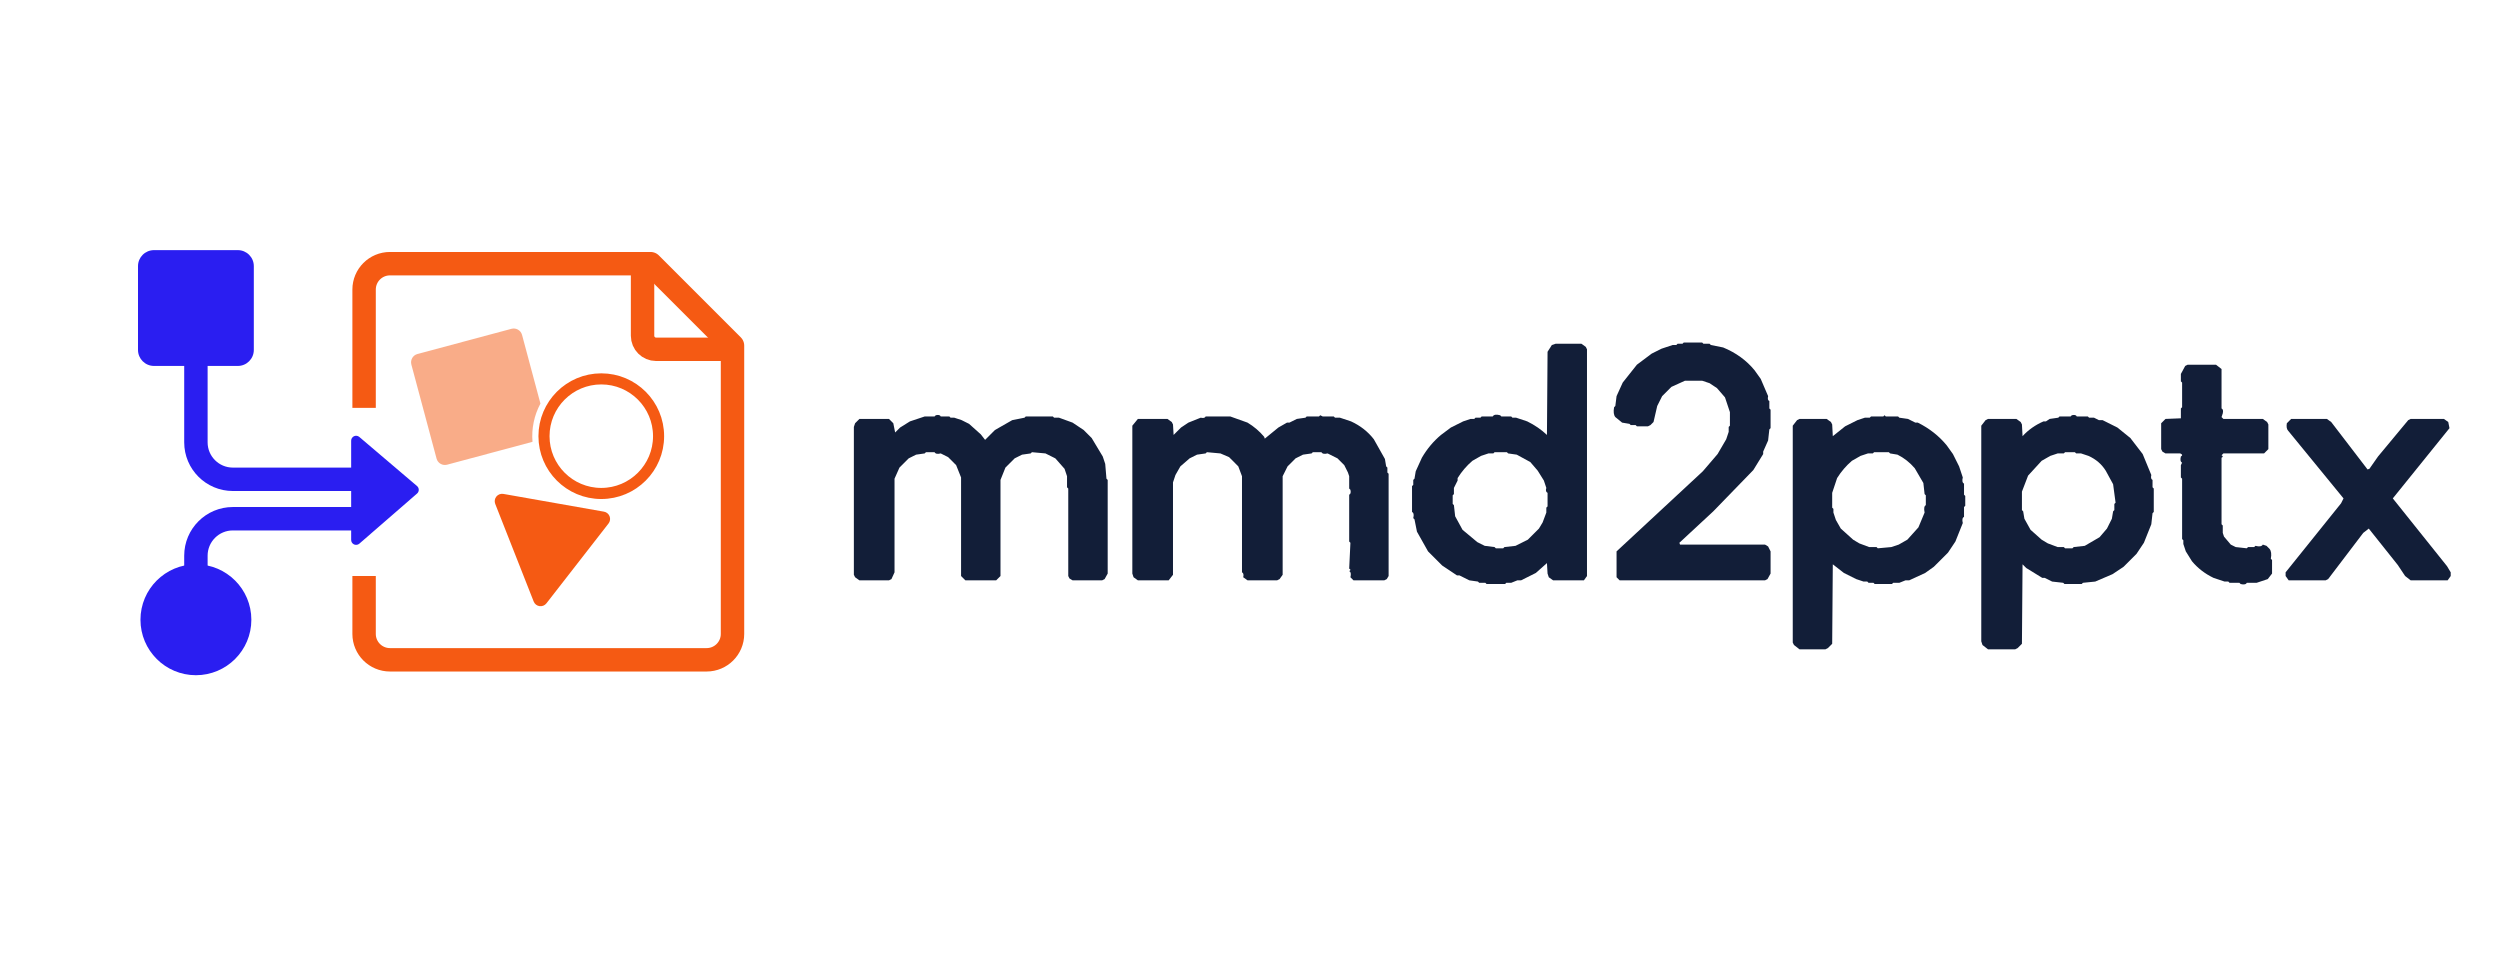
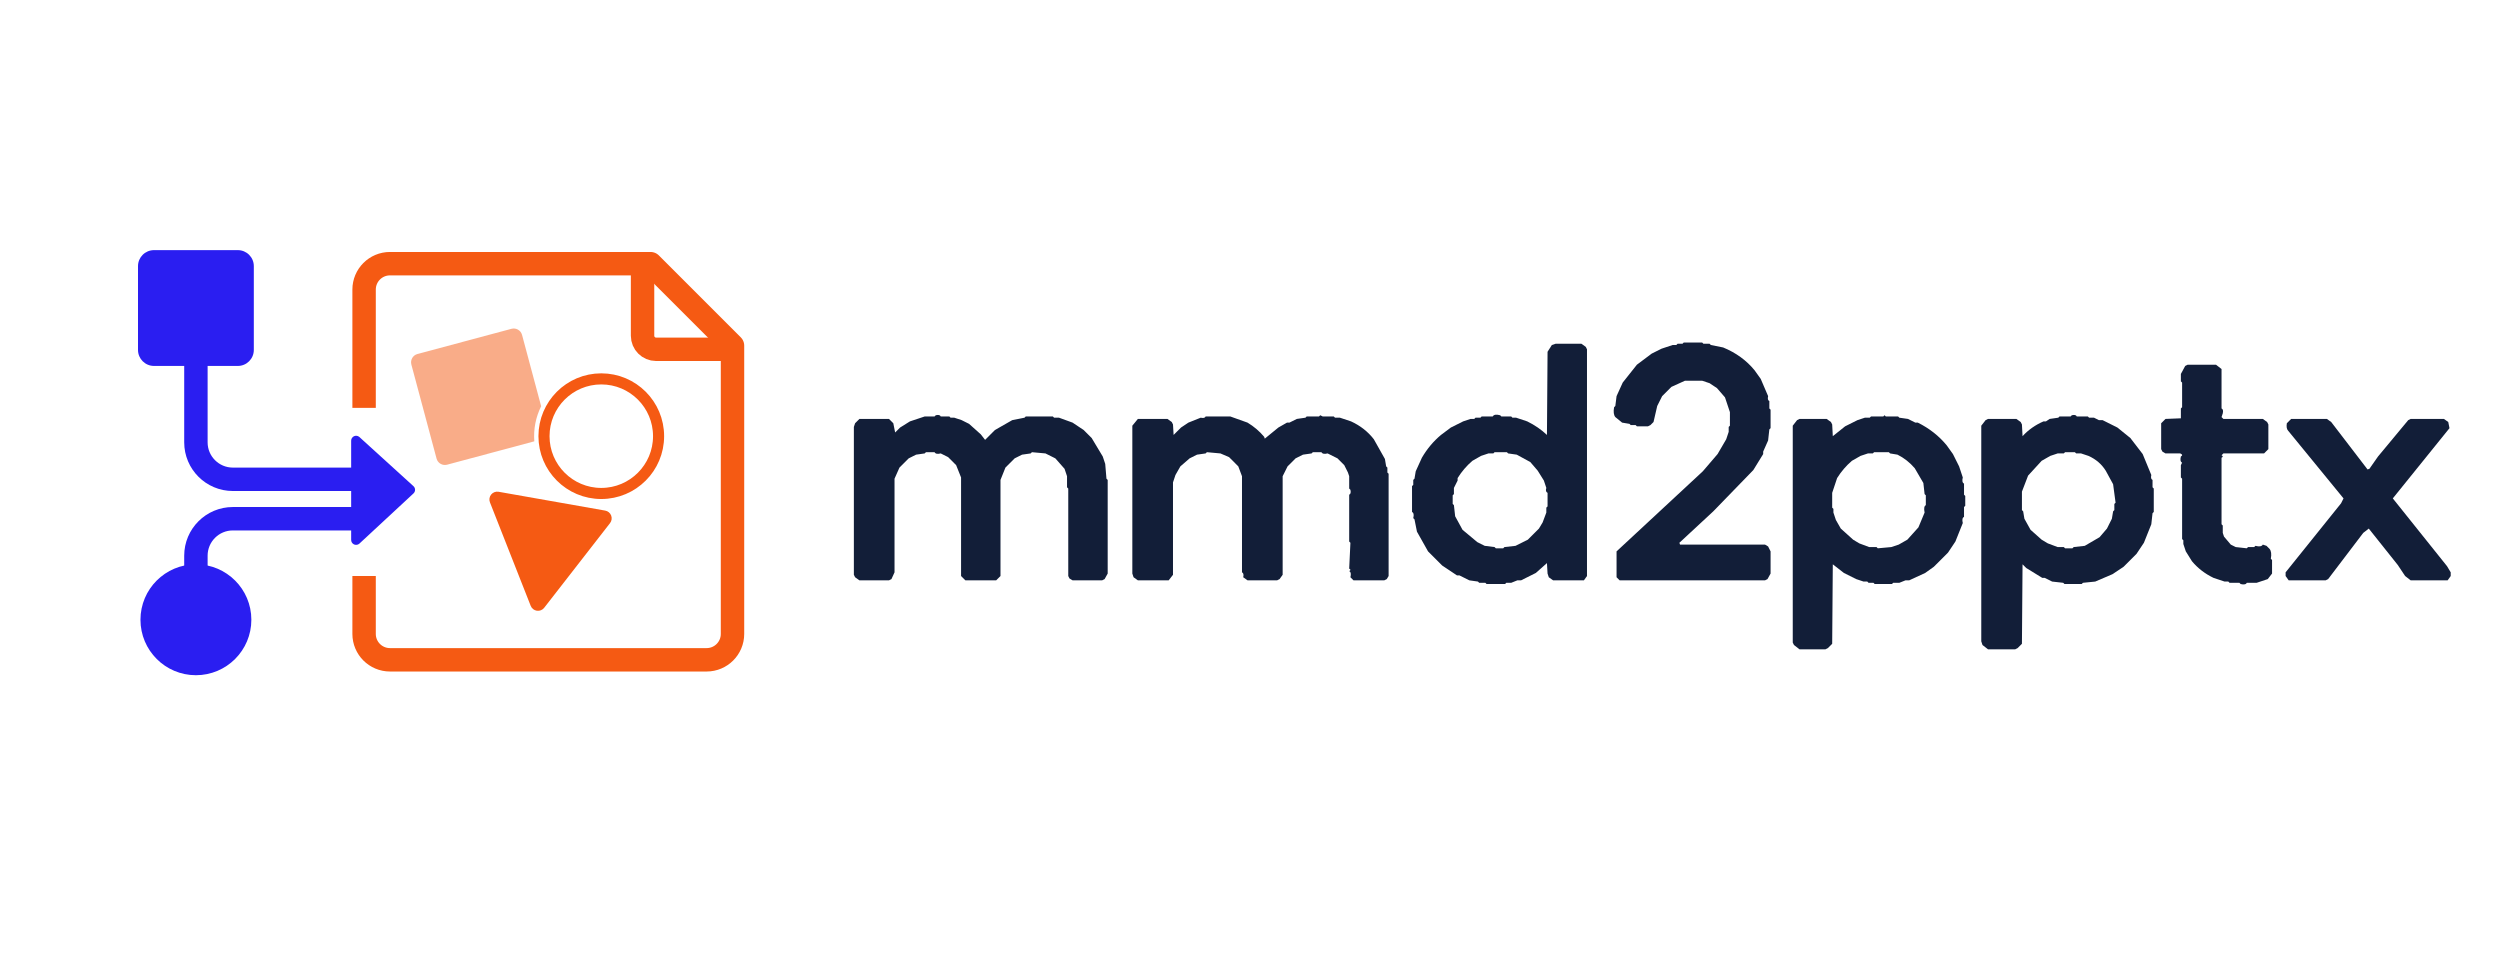
<svg xmlns="http://www.w3.org/2000/svg" viewBox="0 0 2029 775" role="img">
  <g transform="translate(80 180)">
    <g fill="none" stroke="#2A1EF1" stroke-width="19" stroke-linecap="butt">
      <path d="M79 105V179A30 30 0 0 0 109 209H215" />
      <path d="M79 292V271A30 30 0 0 1 109 241H215" />
    </g>
-     <path d="M205 177.66A4 4 0 0 1 211.59 174.61L258.46 214.48A4 4 0 0 1 258.49 220.55L211.62 261.25A4 4 0 0 1 205 258.23Z" fill="#2A1EF1" />
+     <path d="M205 177.66A4 4 0 0 1 211.59 174.61L255.46 214.48A4 4 0 0 1 255.49 220.55L211.62 261.25A4 4 0 0 1 205 258.23Z" fill="#2A1EF1" />
    <rect x="32" y="23" width="94" height="94" rx="13" fill="#2A1EF1" />
    <circle cx="79" cy="323" r="45" fill="#2A1EF1" />
    <path d="M215.5 151V55A21 21 0 0 1 236.5 34H448l66.5 66.5v234A21 21 0 0 1 493.5 355.5h-257a21 21 0 0 1-21-21v-47" fill="none" stroke="#F55A13" stroke-width="19" stroke-linecap="butt" stroke-linejoin="round" />
    <path d="M441.5 34v58.5a11 11 0 0 0 11 11h62" fill="none" stroke="#F55A13" stroke-width="19" stroke-linecap="butt" stroke-linejoin="round" />
-     <path d="M269.5 95.5H348.5A7 7 0 0 1 355.5 102.5V160.2A56 56 0 0 0 341.23 188.5H269.5A7 7 0 0 1 262.5 181.5V102.5A7 7 0 0 1 269.5 95.5Z" fill="#F55A13" fill-opacity=".5" transform="rotate(-15 309 142)" />
+     <path d="M269.5 95.5H348.5A7 7 0 0 1 355.5 102.5V162.43A54.5 54.5 0 0 0 342.76 188.5H269.5A7 7 0 0 1 262.5 181.5V102.5A7 7 0 0 1 269.5 95.5Z" fill="#F55A13" fill-opacity=".5" transform="rotate(-15 309 142)" />
    <circle cx="408" cy="174" r="46.5" fill="none" stroke="#F55A13" stroke-width="9" />
-     <path d="M321.93 228.97A6 6 0 0 1 328.55 220.86L410.19 235.27A6 6 0 0 1 413.89 244.86L363.46 309.69A6 6 0 0 1 353.14 308.21Z" fill="#F55A13" />
+     <path d="M317.64 227.72A6.36 6.36 0 0 1 324.65 219.12L411.19 234.4A6.36 6.36 0 0 1 415.11 244.56L361.66 313.28A6.36 6.36 0 0 1 350.72 311.71Z" fill="#F55A13" />
  </g>
  <g transform="translate(680 260)">
    <path fill="#121E38" d="         M 686.5 18 L 701.5 18 L 702.5 19 L 707.5 19 L 708.5 20 L 718.5 22 Q 734.09 28.41 744 40.5 L 749 47.5 L 755 61.5 Q 754.25 64.75 756 65.5 L 756 71.5 L 757 72.5 L 757 87.5 L 756 88.5 L 755 97.5 L 751 106.5 L 751 108.5 L 743 121.5 L 710.5 155 L 683 180.5 L 683.5 182 L 752.5 182 L 755 183.5 L 757 187.5 L 757 205.5 L 754.5 210 L 752.5 211 L 634.5 211 L 632 208.5 L 632 187.5 L 702 122.5 L 714 108.5 L 721 96.5 L 723 90.5 L 723 86.5 L 724 85.5 L 724 74.5 L 720 62.5 L 713.5 55 L 707.5 51 L 701.5 49 L 687.5 49 L 676.5 54 L 669 61.5 L 665 69.5 L 662 82.5 L 659.5 85 L 657.5 86 L 648.5 86 L 647.5 85 L 643.5 85 L 642.5 84 L 636.5 83 L 631 78.5 Q 629 76 630 70.5 L 631 69.5 L 632 61.5 L 637 50.5 L 648.5 36 L 660.5 27 L 668.5 23 L 677.5 20 L 680.5 20 L 681.5 19 L 685.5 19 L 686.5 18 Z" />
    <path fill="#121E38" d="         M 582.5 19 L 603.5 19 L 607 21.5 L 608 23.5 L 608 207.5 L 605.5 211 L 580.5 211 L 577 208.5 L 576 205.5 L 575.5 197 L 566.5 205 L 554.5 211 L 551.5 211 L 546.5 213 L 542.5 213 L 541.5 214 L 526.5 214 L 525.5 213 L 520.5 213 L 519.5 212 L 512.5 211 L 504.5 207 L 502.5 207 L 490.5 199 L 479 187.5 L 470 171.5 L 468 161.5 L 467 160.5 Q 468 156.5 466 155.5 L 466 134.5 L 467 133.5 L 467 129.5 L 468 128.5 L 469 122.5 L 474 111.5 Q 480.25 100.75 489.5 93 L 497.5 87 L 507.5 82 L 513.5 80 L 516.5 80 L 517.5 79 L 521.5 79 L 522.5 78 L 531.5 78 Q 532.75 75.75 537.5 77 L 538.5 78 L 546.5 78 L 547.5 79 L 550.5 79 L 559.5 82 Q 568.57 86.43 575.5 93 L 576 25.5 L 579.5 20 L 582.5 19 Z M 533 107 L 532 108 L 528 108 L 522 110 L 515 114 Q 508 120 503 128 L 503 130 L 500 136 L 500 141 L 499 142 L 499 149 L 500 150 L 501 159 L 507 170 L 519 180 L 525 183 L 533 184 L 534 185 L 540 185 L 541 184 L 550 183 L 560 178 L 569 169 L 572 164 L 575 156 L 575 152 L 576 151 L 576 140 Q 574 139 575 136 L 573 130 L 568 122 L 562 115 L 551 109 L 544 108 L 543 107 L 533 107 Z" />
    <path fill="#121E38" d="         M 1095.5 36 L 1118.5 36 L 1123 39.5 L 1123 71.5 Q 1124.75 72.25 1124 75.5 L 1123 78.5 L 1124.5 80 L 1156.5 80 L 1160 82.5 L 1161 84.5 L 1161 104.5 L 1157.5 108 L 1124.5 108 L 1123 109.5 Q 1125 110.5 1123 111.5 L 1123 165.5 L 1124 166.5 L 1124 172.5 L 1125 175.5 L 1130.5 182 L 1134.5 184 L 1143.5 185 L 1144.5 184 L 1149.5 184 L 1150.5 183 Q 1155.25 184.25 1156.5 182 L 1159.5 183 L 1162 185.5 Q 1164 188 1163 193.5 L 1164 194.5 L 1164 205.5 L 1160.5 210 L 1151.5 213 L 1143.5 213 Q 1142.5 215 1138.5 214 L 1137.5 213 L 1129.5 213 L 1128.5 212 L 1125.5 212 L 1116.5 209 Q 1106.03 203.97 1099 195.5 L 1094 187.5 L 1092 181.5 L 1092 178.5 L 1091 177.5 L 1091 128.5 L 1090 127.5 L 1090 117.5 L 1091 115.5 Q 1089 114.5 1090 110.5 Q 1092.25 109.25 1089.5 108 L 1077.5 108 L 1075 106.5 L 1074 104.5 L 1074 83.5 L 1077.5 80 L 1090 79.5 L 1090 71.5 L 1091 70.5 L 1091 50.5 L 1090 49.5 L 1090 43.5 L 1093.5 37 L 1095.5 36 Z" />
    <path fill="#121E38" d="         M 79.5 77 Q 82.75 76.25 83.5 78 L 90.5 78 L 91.5 79 L 94.5 79 L 100.5 81 L 106.5 84 L 116 92.5 L 119.5 97 L 127.5 89 L 141.5 81 L 151.5 79 L 152.5 78 L 174.5 78 L 175.5 79 L 179.5 79 L 190.5 83 L 199.5 89 L 206 95.5 L 215 110.5 L 217 116.5 L 218 128.5 L 219 129.5 L 219 205.5 L 216.5 210 L 214.5 211 L 190.5 211 L 188 209.5 L 187 207.5 L 187 136.5 L 186 135.5 L 186 126.5 L 184 120.5 L 176.5 112 L 168.5 108 L 157.5 107 L 156.5 108 L 149.5 109 L 143.5 112 L 136 119.5 L 132 129.5 L 132 207.5 L 128.5 211 L 103.5 211 L 100 207.5 L 100 127.5 L 96 117.5 L 89.5 111 L 83.5 108 Q 79.5 109 78.5 107 L 71.5 107 L 70.5 108 L 63.5 109 L 57.5 112 L 50 119.5 L 46 128.5 L 46 204.5 L 43.5 210 L 41.5 211 L 17.5 211 L 14 208.5 L 13 206.5 L 13 86.5 L 14 83.5 L 17.5 80 L 41.5 80 L 45 83.5 L 46.5 91 L 50.5 87 L 58.5 82 L 70.5 78 L 78.5 78 L 79.5 77 Z" />
    <path fill="#121E38" d="         M 391.5 77 L 393.5 78 L 402.5 78 L 403.5 79 L 407.5 79 L 416.5 82 Q 427.81 87.19 435 96.5 L 444 112.5 L 445 118.5 L 446 119.5 L 446 123.5 L 447 124.5 L 447 207.5 L 445.5 210 L 443.5 211 L 418.5 211 L 416 208.5 Q 417 204.5 415 203.5 Q 417 202.5 415 201.5 L 416 180.5 L 415 179.5 L 415 141.5 Q 416.75 140.75 416 137.5 L 415 136.5 L 415 126.5 L 414 123.5 L 411 117.5 L 405.5 112 L 397.5 108 Q 393.5 109 392.5 107 L 385.5 107 L 384.5 108 L 377.5 109 L 371.5 112 L 365 118.5 L 361 126.5 L 361 206.5 L 358.5 210 L 356.5 211 L 332.5 211 L 329 208.5 Q 329.75 205.25 328 204.5 L 328 126.5 L 325 118.5 L 317.5 111 L 310.5 108 L 299.5 107 L 298.5 108 L 291.5 109 L 285.5 112 L 278 118.5 L 274 125.5 L 272 131.5 L 272 206.5 L 268.5 211 L 243.5 211 L 240 208.5 L 239 205.5 L 239 85.5 L 243.5 80 L 267.5 80 L 271 82.5 L 272 84.5 L 272.5 93 L 278.5 87 L 284.5 83 L 294.5 79 Q 297.75 79.75 298.5 78 L 318.5 78 L 332.5 83 Q 340.29 87.71 346 94.5 L 346.5 96 L 357.5 87 L 364.5 83 L 366.5 83 L 372.5 80 L 379.5 79 L 380.5 78 L 390.5 78 L 391.5 77 Z" />
    <path fill="#121E38" d="         M 849.5 77 L 850.5 78 L 860.5 78 L 861.5 79 L 868.5 80 L 874.5 83 L 876.5 83 Q 890.53 89.97 900 101.5 L 905 108.5 L 910 118.5 L 913 127.5 Q 912 131.5 914 132.5 L 914 141.5 L 915 142.5 L 915 150.5 L 914 151.5 L 914 159.5 Q 912 160.5 913 164.5 L 907 179.5 L 901 188.5 L 889.5 200 L 882.5 205 L 869.5 211 L 866.5 211 L 861.5 213 L 856.5 213 L 855.5 214 L 841.5 214 L 840.5 213 L 836.5 213 L 835.5 212 L 832.5 212 L 826.5 210 L 816.5 205 L 807.5 198 L 807 262.5 L 803.5 266 L 801.5 267 L 780.5 267 L 776 263.5 L 775 261.5 L 775 85.5 L 778.5 81 L 780.5 80 L 802.5 80 L 806 82.5 L 807 84.5 L 807.5 94 L 817.5 86 L 827.5 81 L 833.5 79 L 837.5 79 L 838.5 78 L 848.5 78 L 849.5 77 Z M 841 107 L 840 108 L 836 108 L 830 110 L 823 114 Q 816 120 811 128 L 807 140 L 807 152 L 808 153 L 808 156 L 810 162 L 814 169 L 824 178 L 829 181 L 837 184 L 843 184 L 844 185 L 855 184 L 861 182 L 868 178 L 877 168 L 882 156 Q 881 151 883 150 L 883 142 L 882 141 L 881 132 L 874 120 Q 868 113 860 109 L 854 108 L 853 107 L 841 107 Z" />
    <path fill="#121E38" d="         M 1001.5 77 Q 1004.75 76.25 1005.5 78 L 1014.5 78 L 1015.5 79 L 1019.5 79 L 1023.5 81 L 1026.5 81 L 1038.5 87 L 1049 95.5 L 1059 108.5 L 1066 125.5 Q 1065.25 128.75 1067 129.5 L 1067 135.5 L 1068 136.5 L 1068 155.5 L 1067 156.5 L 1066 165.5 L 1060 180.5 L 1054 189.5 L 1043.5 200 L 1034.5 206 L 1020.5 212 L 1010.5 213 L 1009.5 214 L 995.5 214 L 994.5 213 L 985.5 212 L 979.5 209 L 977.5 209 L 964.5 201 L 961.5 198 L 961 262.5 L 957.5 266 L 955.5 267 L 933.5 267 L 929 263.5 L 928 260.5 L 928 85.5 L 931.5 81 L 933.5 80 L 956.5 80 L 960 82.5 L 961 84.5 L 961.5 94 Q 968.41 86.41 978.5 82 L 980.5 82 L 983.5 80 L 990.5 79 L 991.5 78 L 1000.5 78 L 1001.5 77 Z M 996 107 L 995 108 L 990 108 L 984 110 L 977 114 L 966 126 L 961 139 L 961 154 L 962 155 L 963 161 L 968 170 L 977 178 L 982 181 L 990 184 L 995 184 L 996 185 L 1002 185 L 1003 184 L 1012 183 L 1024 176 L 1030 169 L 1034 161 L 1035 155 L 1036 154 L 1036 149 L 1037 148 L 1035 133 L 1029 122 Q 1024 114 1015 110 L 1009 108 L 1005 108 L 1004 107 L 996 107 Z" />
    <path fill="#121E38" d="         M 1179.5 80 L 1208.5 80 L 1212 82.5 L 1241.5 121 L 1243 120.5 L 1250 110.5 L 1274.5 81 L 1276.5 80 L 1303.5 80 L 1307 82.5 L 1308 87.5 L 1262 144.5 L 1306 199.5 L 1309 204.5 L 1309 207.5 L 1306.5 211 L 1276.5 211 L 1272 207.5 L 1266 198.5 L 1242.5 169 L 1238 172.5 L 1209.5 210 L 1207.5 211 L 1177.5 211 L 1175 207.5 L 1175 204.5 L 1220 148.5 L 1222 144.5 L 1177 89.5 Q 1175.33 87.67 1176 83.5 L 1179.5 80 Z" />
  </g>
</svg>
